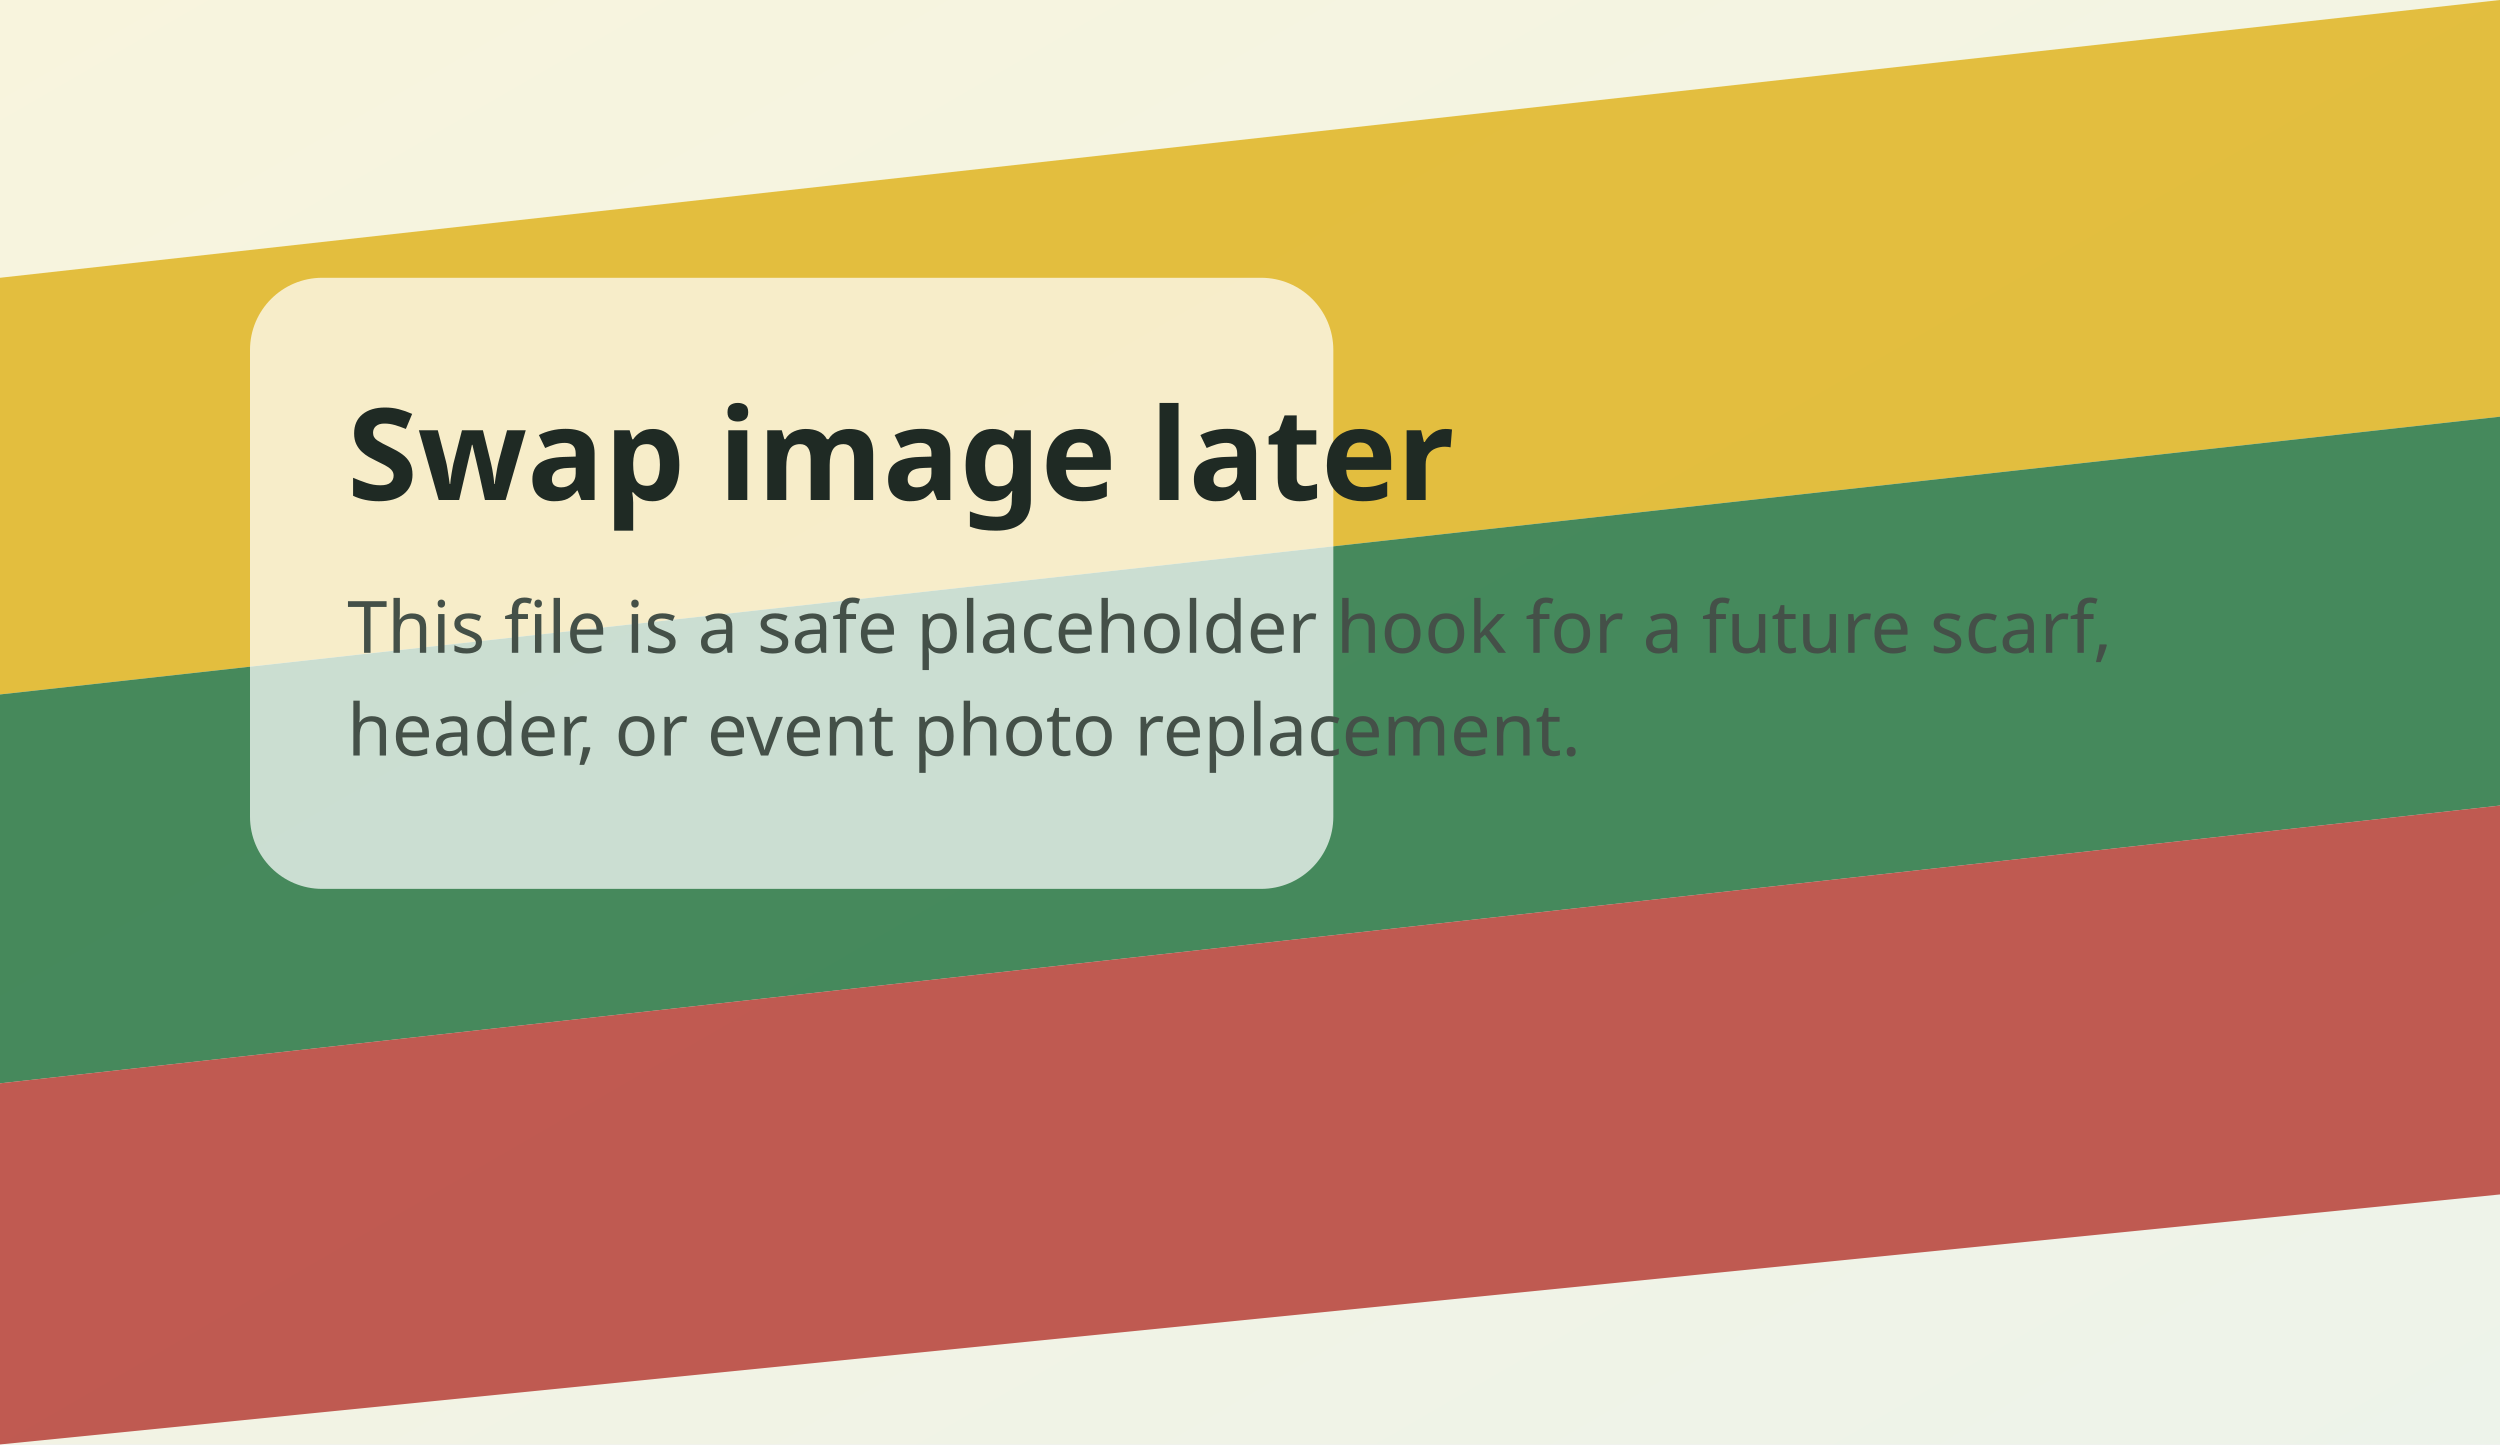
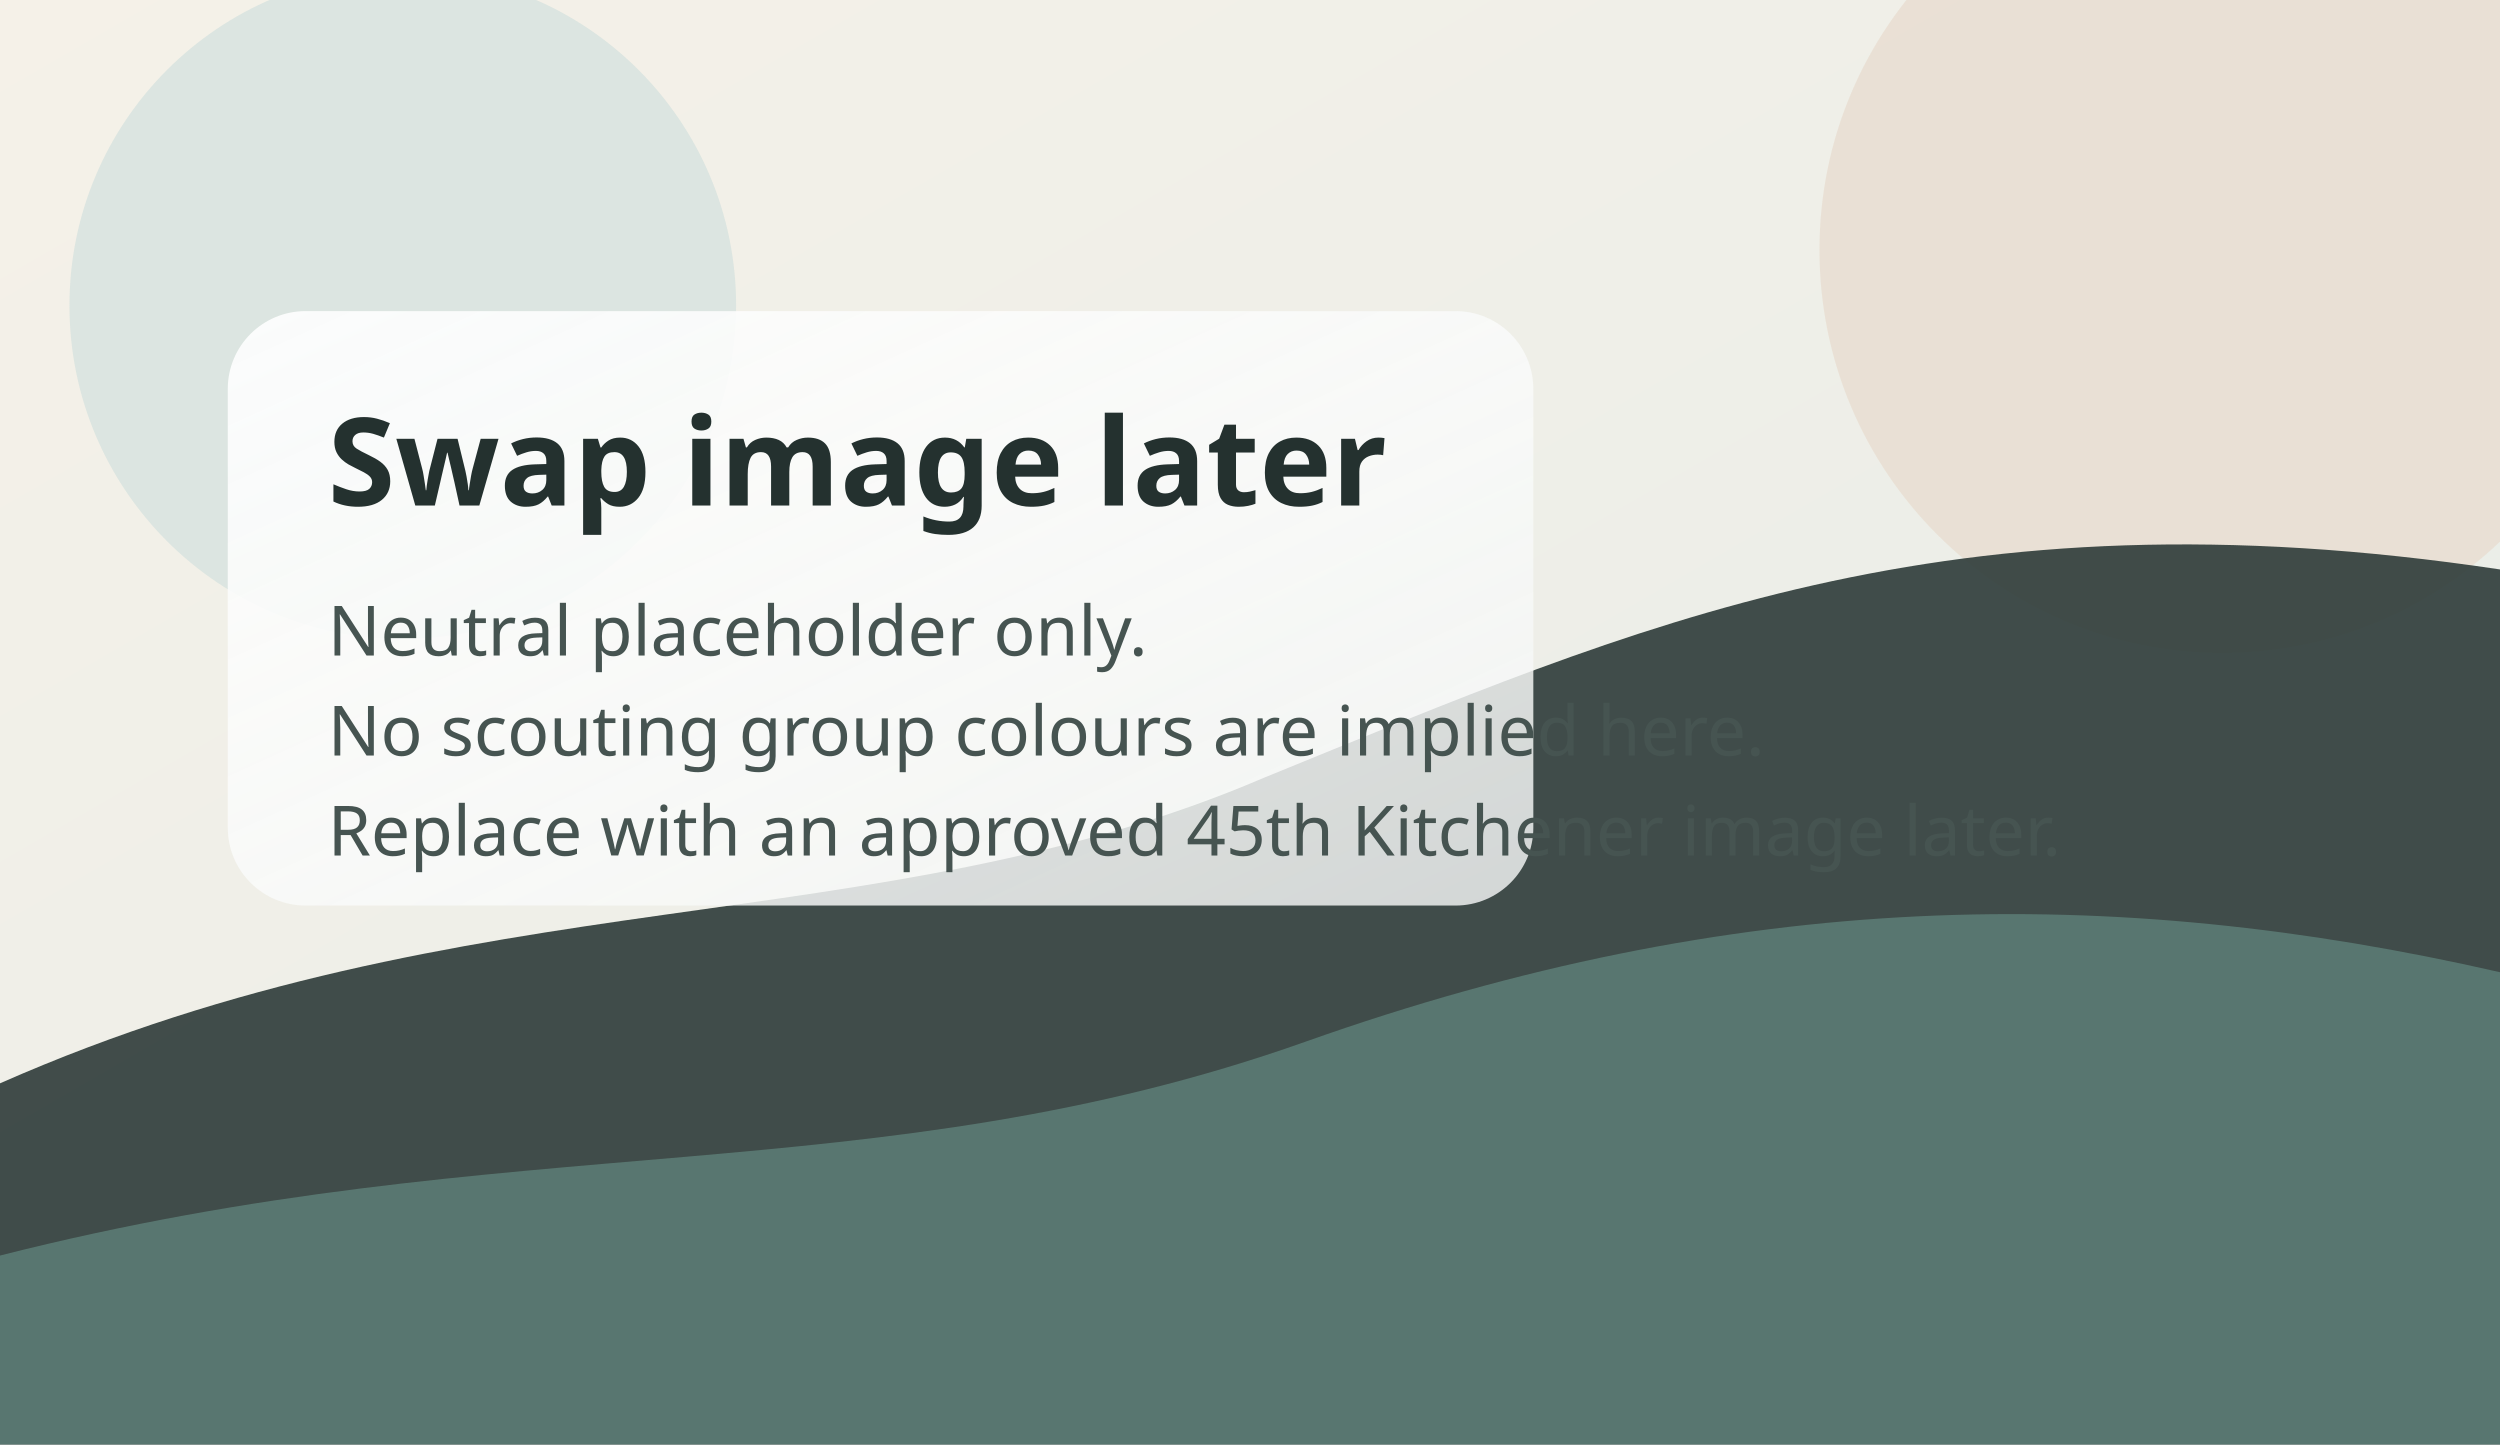
<svg xmlns="http://www.w3.org/2000/svg" viewBox="0 0 900 520" role="img" aria-labelledby="title desc">
  <defs>
    <linearGradient id="bg" x1="0" y1="0" x2="1" y2="1">
-       <stop offset="0%" stop-color="#f8f4dd" />
-       <stop offset="100%" stop-color="#edf3ea" />
+       <stop offset="0%" stop-color="#f5f1e8" />
+       <stop offset="100%" stop-color="#e7ece8" />
+     </linearGradient>
+     <linearGradient id="panel" x1="0" y1="0" x2="1" y2="1">
+       <stop offset="0%" stop-color="#ffffff" stop-opacity="0.9" />
+       <stop offset="100%" stop-color="#f4f6f5" stop-opacity="0.82" />
    </linearGradient>
  </defs>
  <rect width="900" height="520" fill="url(#bg)" />
-   <path d="M0 100 L900 0 L900 150 L0 250 Z" fill="#e0b729" opacity="0.88" />
-   <path d="M0 250 L900 150 L900 290 L0 390 Z" fill="#2f7a4a" opacity="0.88" />
-   <path d="M0 390 L900 290 L900 430 L0 520 Z" fill="#b9453d" opacity="0.88" />
-   <rect x="90" y="100" width="390" height="220" rx="26" fill="white" fill-opacity="0.72" />
-   <text x="125" y="180" font-family="Segoe UI, sans-serif" font-size="46" font-weight="700" fill="#1f2a24">Swap image later</text>
-   <text x="125" y="235" font-family="Segoe UI, sans-serif" font-size="26" fill="#445048">This file is a safe placeholder hook for a future scarf,</text>
-   <text x="125" y="272" font-family="Segoe UI, sans-serif" font-size="26" fill="#445048">header, or event photo replacement.</text>
+   <circle cx="145" cy="110" r="120" fill="#d8e3df" opacity="0.85" />
+   <circle cx="800" cy="90" r="145" fill="#e8ddd0" opacity="0.78" />
+   <path d="M0 390 C170 315 315 340 455 280 C590 225 700 175 900 205 L900 520 L0 520 Z" fill="#2d3b38" opacity="0.9" />
+   <path d="M0 452 C185 405 315 430 470 375 C625 320 760 318 900 350 L900 520 L0 520 Z" fill="#5a7a73" opacity="0.92" />
+   <rect x="82" y="112" width="470" height="214" rx="28" fill="url(#panel)" />
+   <text x="118" y="182" font-family="Segoe UI, sans-serif" font-size="44" font-weight="700" fill="#24312f">Swap image later</text>
+   <text x="118" y="236" font-family="Segoe UI, sans-serif" font-size="25" fill="#465451">Neutral placeholder only.</text>
+   <text x="118" y="272" font-family="Segoe UI, sans-serif" font-size="25" fill="#465451">No scouting group colours are implied here.</text>
+   <text x="118" y="308" font-family="Segoe UI, sans-serif" font-size="25" fill="#465451">Replace with an approved 45th Kitchener image later.</text>
</svg>
